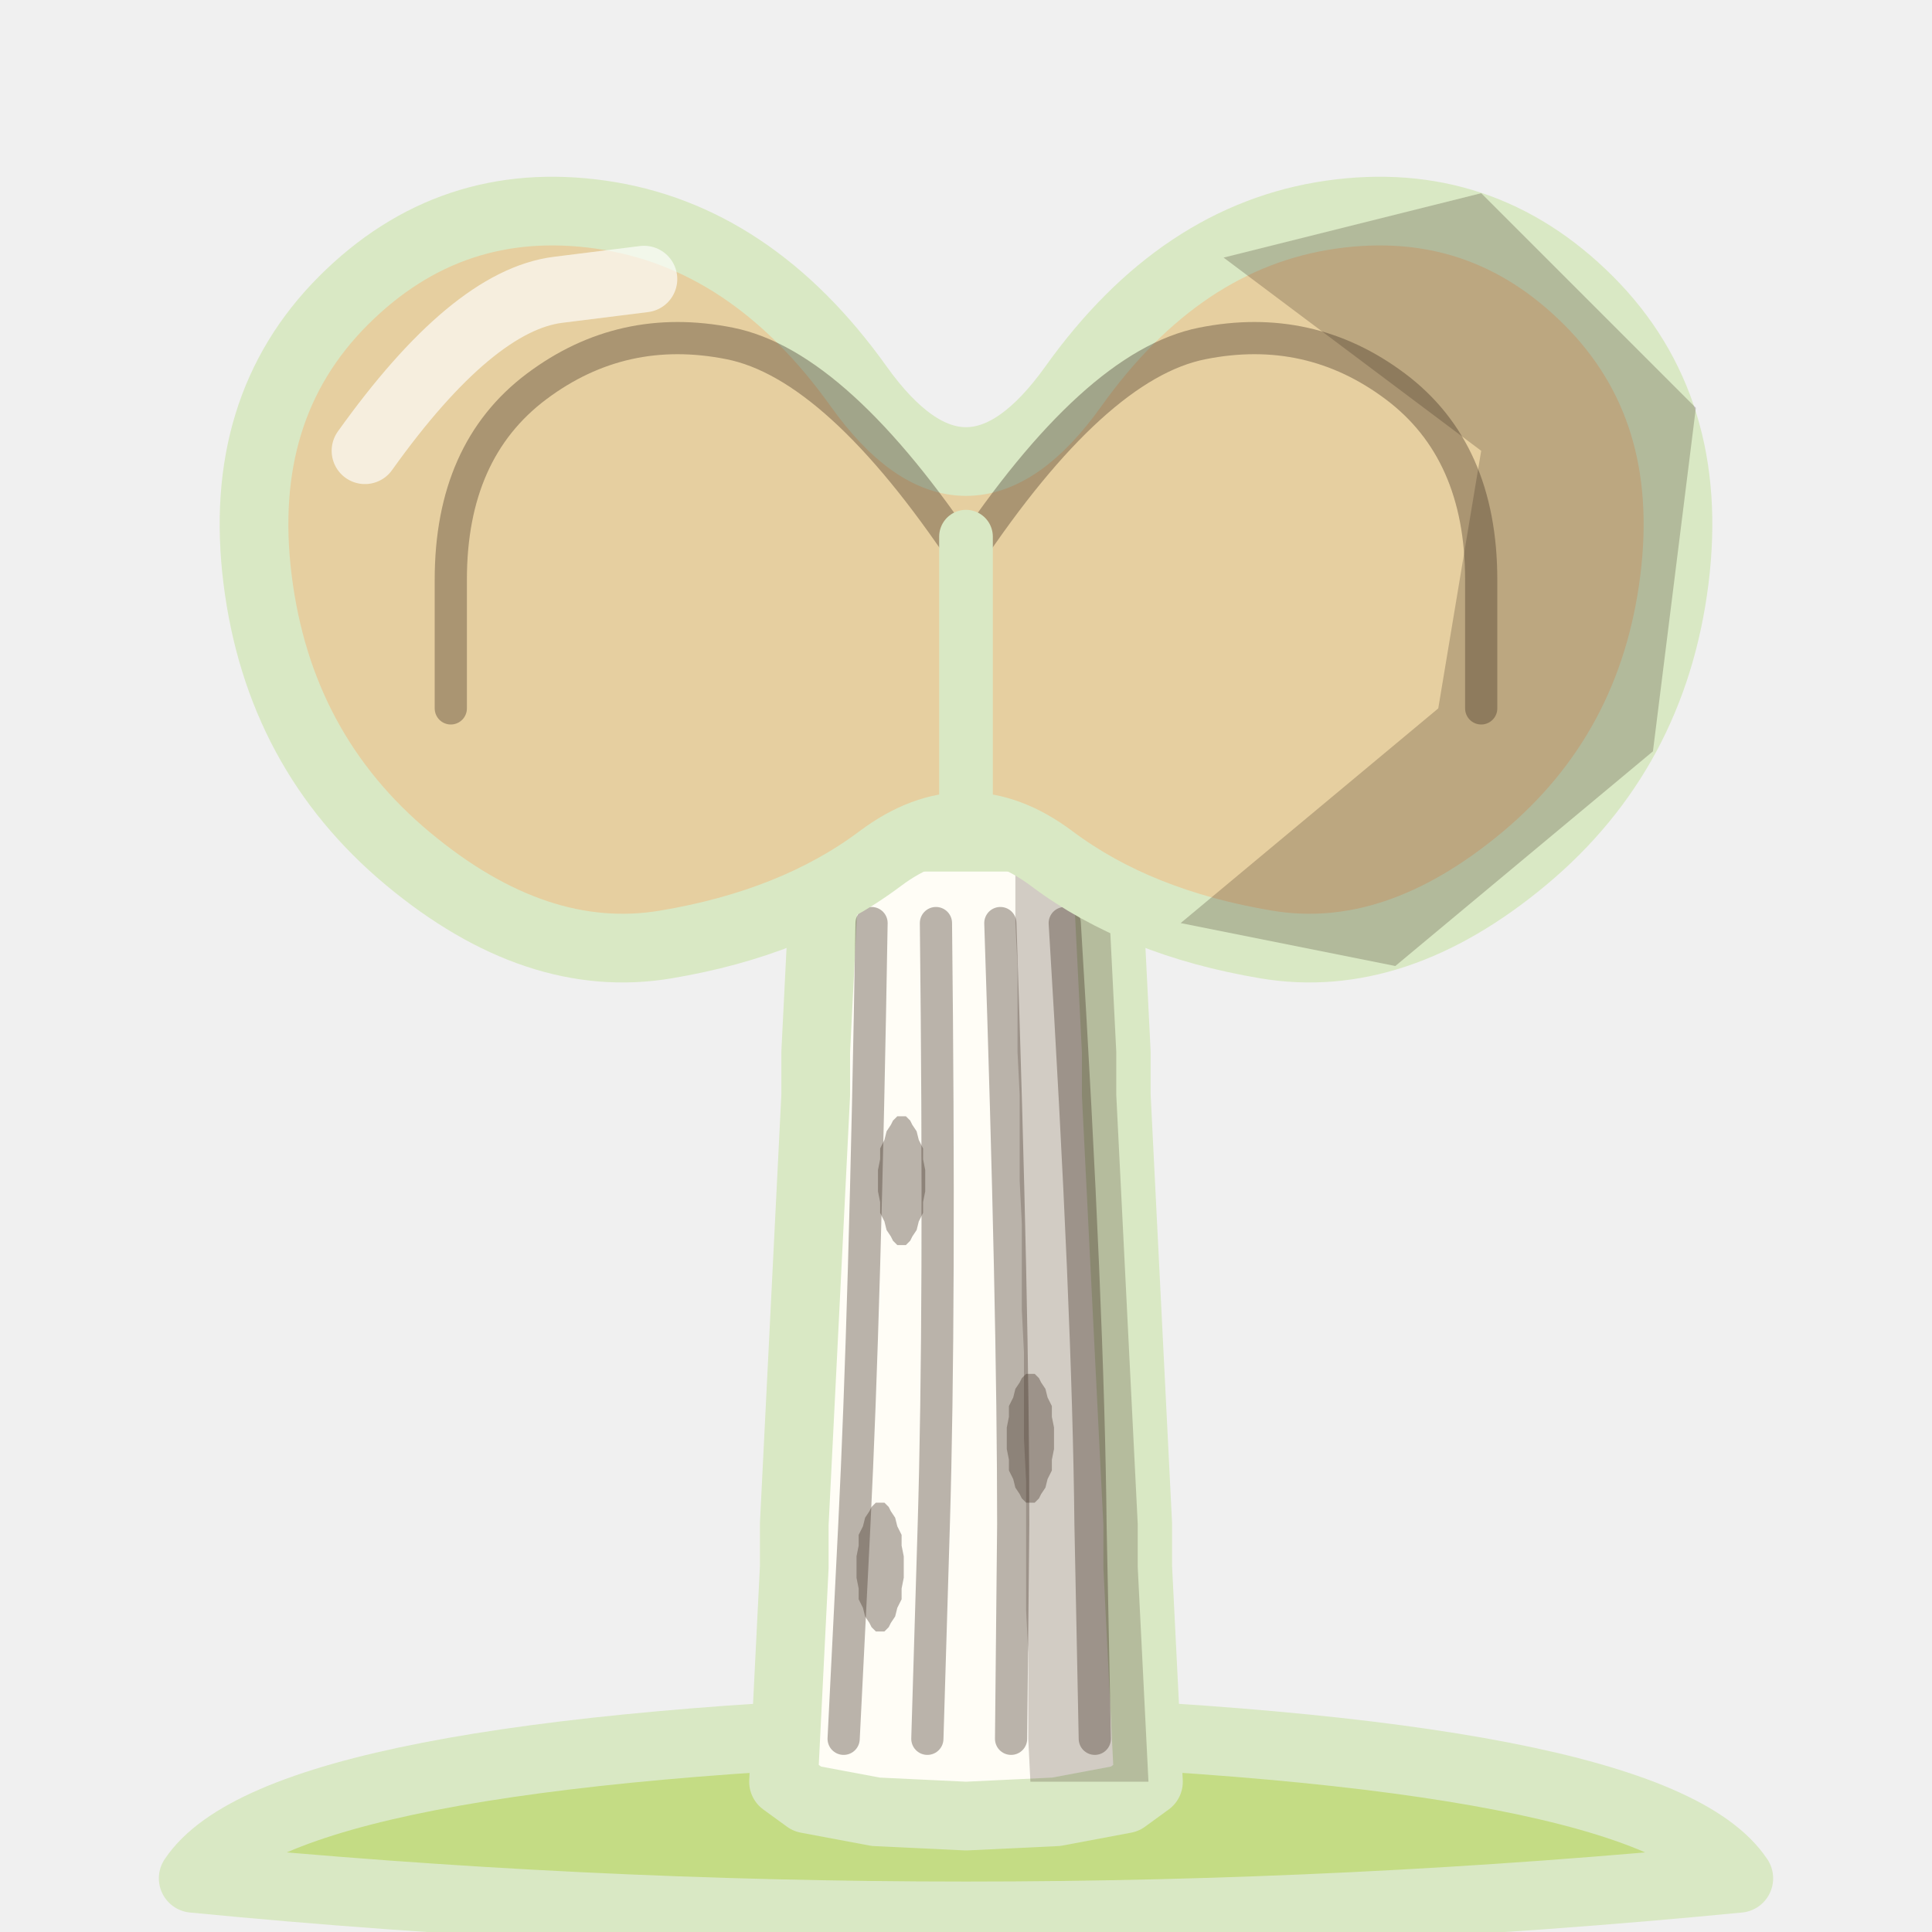
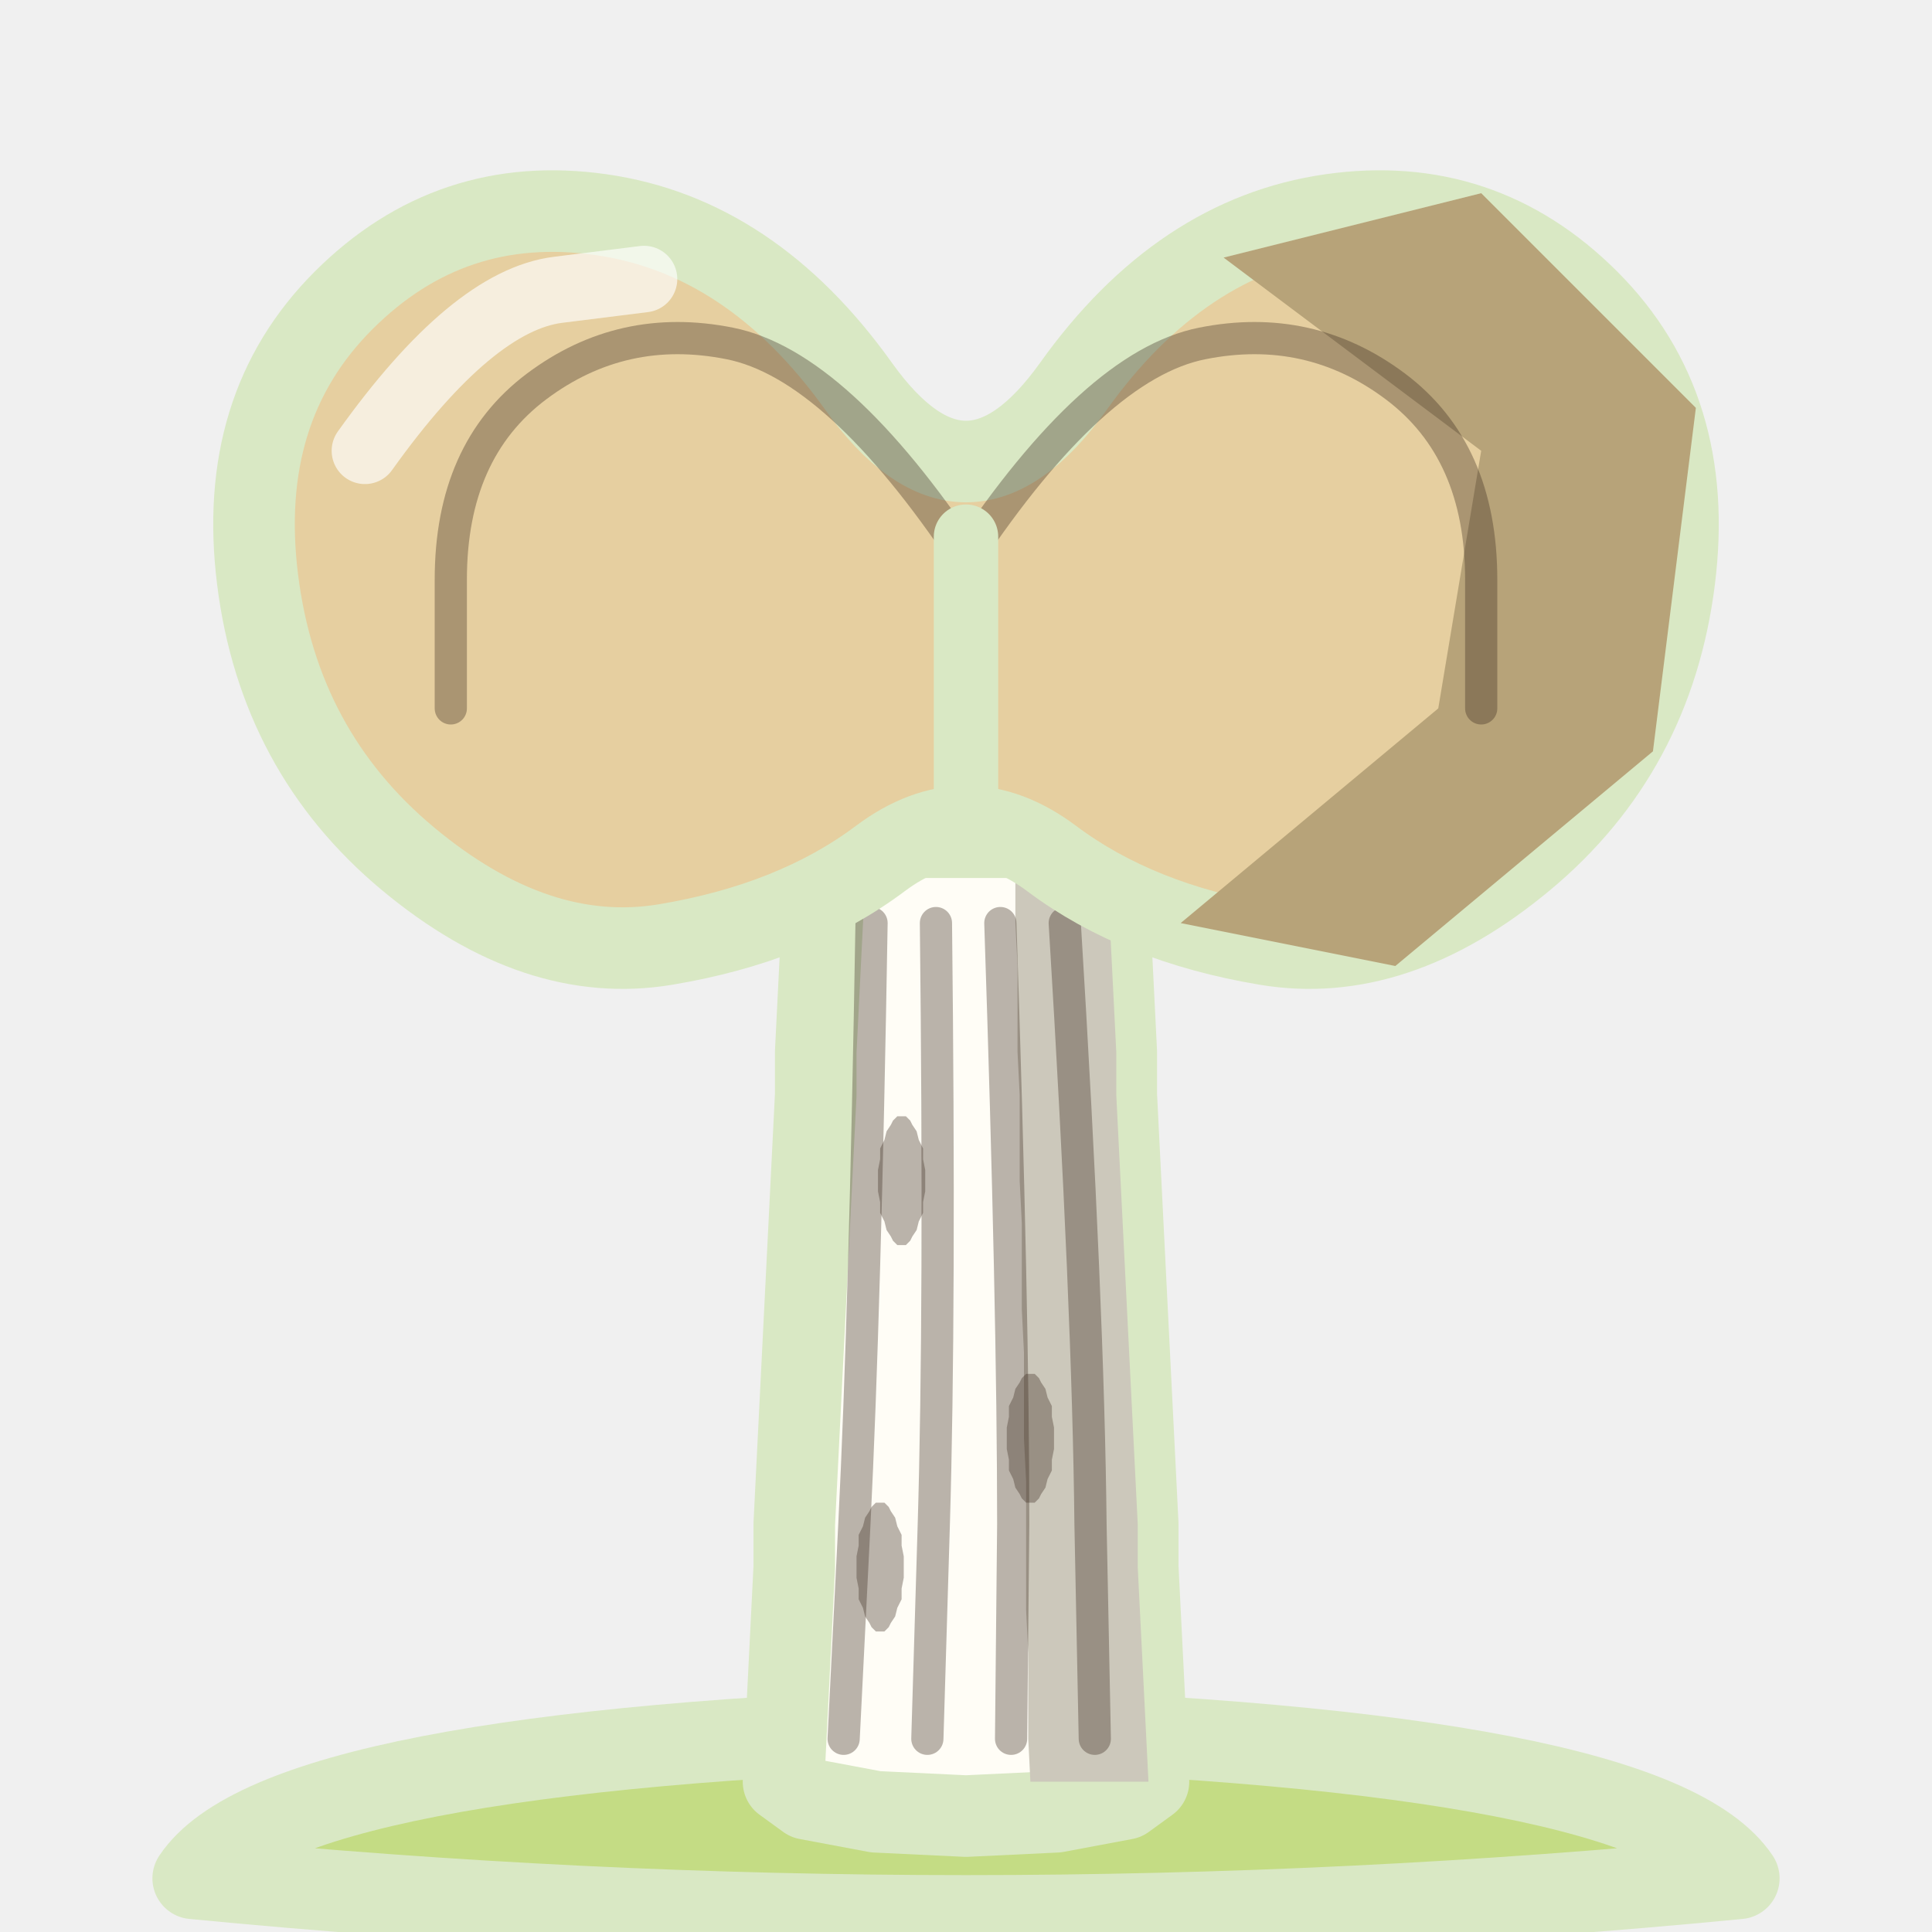
<svg xmlns="http://www.w3.org/2000/svg" width="100" height="100" viewBox="5 5 90 90">
  <g stroke-linecap="round" stroke-linejoin="round">
-     <path d="M14,92.5 Q18,86.5 50,85.5 Q82,86.5 86,92.5 Q50,96 14,92.5 Z" fill="#C4DC84" stroke="#D9E8C4" stroke-width="3.2" />
-     <path d="M43.5,44 L43.4,46 L43.3,48 L43.2,50 L43.1,52 L43,54 L43,56 L42.9,58 L42.8,60 L42.7,62 L42.6,64 L42.5,66 L42.4,68 L42.3,70 L42.2,72 L42.1,74 L42,76 L42,78 L41.9,80 L41.8,82 L41.7,84 L41.6,86 L41.5,88 L41.5,88 L42.6,88.8 L45.8,89.4 L50,89.6 L54.2,89.4 L57.4,88.8 L58.5,88 L58.5,88 L58.4,86 L58.3,84 L58.2,82 L58.1,80 L58,78 L58,76 L57.9,74 L57.8,72 L57.7,70 L57.6,68 L57.5,66 L57.4,64 L57.3,62 L57.2,60 L57.1,58 L57,56 L57,54 L56.9,52 L56.8,50 L56.7,48 L56.6,46 L56.5,44 Z" fill="#FFFDF6" stroke="#D9E8C4" stroke-width="3.2" />
-     <path d="M52.3,44 L52.3,46 L52.3,48 L52.4,50 L52.4,52 L52.4,54 L52.5,56 L52.5,58 L52.5,60 L52.6,62 L52.6,64 L52.6,66 L52.7,68 L52.7,70 L52.7,72 L52.8,74 L52.8,76 L52.8,78 L52.8,80 L52.9,82 L52.9,84 L52.9,86 L53,88 L58.5,88 L58.4,86 L58.3,84 L58.2,82 L58.1,80 L58,78 L58,76 L57.9,74 L57.8,72 L57.7,70 L57.6,68 L57.5,66 L57.4,64 L57.3,62 L57.2,60 L57.1,58 L57,56 L57,54 L56.9,52 L56.8,50 L56.7,48 L56.6,46 L56.5,44 Z" fill="#3A2A1E" fill-opacity="0.228" stroke="none" />
+     <path d="M14,92.5 Q18,86.5 50,85.5 Q82,86.5 86,92.5 Q50,96 14,92.5 Z" fill="#C4DC84" stroke="#D9E8C4" stroke-width="3.8" />
+     <path d="M43.5,44 L43.4,46 L43.3,48 L43.2,50 L43.1,52 L43,54 L43,56 L42.9,58 L42.8,60 L42.7,62 L42.6,64 L42.5,66 L42.4,68 L42.3,70 L42.2,72 L42.1,74 L42,76 L42,78 L41.9,80 L41.8,82 L41.7,84 L41.6,86 L41.5,88 L41.5,88 L42.6,88.8 L45.8,89.4 L50,89.6 L54.2,89.4 L57.4,88.8 L58.5,88 L58.5,88 L58.4,86 L58.3,84 L58.2,82 L58.1,80 L58,78 L58,76 L57.9,74 L57.8,72 L57.7,70 L57.6,68 L57.5,66 L57.4,64 L57.3,62 L57.2,60 L57.1,58 L57,56 L57,54 L56.9,52 L56.8,50 L56.7,48 L56.6,46 L56.5,44 Z" fill="#FFFDF6" stroke="#D9E8C4" stroke-width="3.8" />
+     <path d="M52.3,44 L52.3,46 L52.3,48 L52.4,50 L52.4,52 L52.4,54 L52.5,56 L52.5,58 L52.5,60 L52.6,62 L52.6,64 L52.6,66 L52.7,68 L52.7,70 L52.7,72 L52.8,74 L52.8,76 L52.8,78 L52.8,80 L52.9,82 L52.9,84 L52.9,86 L53,88 L58.5,88 L58.4,86 L58.3,84 L58.2,82 L58.1,80 L58,78 L58,76 L57.9,74 L57.8,72 L57.7,70 L57.6,68 L57.5,66 L57.4,64 L57.3,62 L57.2,60 L57.1,58 L57,56 L57,54 L56.9,52 L56.8,50 L56.7,48 L56.6,46 L56.5,44 Z" fill="#CCC8BB" stroke="none" />
    <path d="M45.6,48 Q45.3,66 44.8,76 L44.3,86" fill="none" stroke="#3A2A1E" stroke-width="1.5" stroke-opacity="0.35" />
    <path d="M48.6,48 Q48.8,66 48.5,76 L48.2,86" fill="none" stroke="#3A2A1E" stroke-width="1.5" stroke-opacity="0.35" />
    <path d="M51.6,48 Q52.2,66 52.2,76 L52.1,86" fill="none" stroke="#3A2A1E" stroke-width="1.5" stroke-opacity="0.35" />
    <path d="M54.6,48 Q55.7,66 55.8,76 L56,86" fill="none" stroke="#3A2A1E" stroke-width="1.5" stroke-opacity="0.35" />
    <path d="M48.1,60 L48.1,60.5 L48,61 L48,61.5 L47.8,61.9 L47.7,62.3 L47.5,62.6 L47.4,62.8 L47.2,63 L47,63 L46.8,63 L46.6,62.8 L46.5,62.6 L46.3,62.3 L46.2,61.9 L46,61.5 L46,61 L45.9,60.5 L45.9,60 L45.9,59.5 L46,59 L46,58.5 L46.2,58.1 L46.3,57.7 L46.5,57.4 L46.6,57.2 L46.8,57 L47,57 L47.2,57 L47.4,57.2 L47.5,57.4 L47.7,57.7 L47.8,58.1 L48,58.5 L48,59 L48.1,59.5 L48.1,60 Z" fill="#3A2A1E" fill-opacity="0.35" stroke="none" />
    <path d="M54.1,72 L54.1,72.5 L54,73 L54,73.5 L53.8,73.9 L53.7,74.3 L53.5,74.6 L53.4,74.8 L53.2,75 L53,75 L52.8,75 L52.6,74.8 L52.5,74.6 L52.3,74.3 L52.2,73.9 L52,73.5 L52,73 L51.9,72.5 L51.9,72 L51.9,71.5 L52,71 L52,70.5 L52.2,70.1 L52.3,69.7 L52.5,69.4 L52.6,69.2 L52.8,69 L53,69 L53.2,69 L53.4,69.2 L53.5,69.4 L53.7,69.7 L53.8,70.1 L54,70.5 L54,71 L54.1,71.5 L54.1,72 Z" fill="#3A2A1E" fill-opacity="0.35" stroke="none" />
    <path d="M47.1,78 L47.1,78.5 L47,79 L47,79.5 L46.8,79.9 L46.7,80.3 L46.5,80.6 L46.4,80.8 L46.2,81 L46,81 L45.8,81 L45.6,80.8 L45.5,80.6 L45.3,80.3 L45.2,79.9 L45,79.5 L45,79 L44.9,78.5 L44.9,78 L44.9,77.5 L45,77 L45,76.5 L45.2,76.1 L45.3,75.7 L45.5,75.4 L45.6,75.2 L45.8,75 L46,75 L46.2,75 L46.4,75.2 L46.5,75.4 L46.7,75.7 L46.8,76.1 L47,76.5 L47,77 L47.1,77.5 L47.1,78 Z" fill="#3A2A1E" fill-opacity="0.35" stroke="none" />
-     <path d="M45,23 Q40,16 33,15 Q26,14 21,19 Q16,24 17,32 Q18,40 24,45 Q30,50 36,49 Q42,48 46,45 Q50,42 54,45 Q58,48 64,49 Q70,50 76,45 Q82,40 83,32 Q84,24 79,19 Q74,14 67,15 Q60,16 55,23 Q50,30 45,23 Z" fill="#E6CFA0" stroke="#D9E8C4" stroke-width="3.2" />
-     <path d="M62,17 L74,14 L84,24 L82,40 L70,50 L60,48 L72,38 L74,26 Z" fill="#3A2A1E" fill-opacity="0.245" stroke="none" />
+     <path d="M45,23 Q40,16 33,15 Q26,14 21,19 Q16,24 17,32 Q18,40 24,45 Q30,50 36,49 Q42,48 46,45 Q50,42 54,45 Q58,48 64,49 Q70,50 76,45 Q82,40 83,32 Q84,24 79,19 Q74,14 67,15 Q60,16 55,23 Q50,30 45,23 Z" fill="#E6CFA0" stroke="#D9E8C4" stroke-width="3.8" />
+     <path d="M62,17 L74,14 L84,24 L82,40 L70,50 L60,48 L72,38 L74,26 Z" fill="#B7A379" stroke="none" />
    <path d="M50,31 Q44,22 39,21 Q34,20 30,23 Q26,26 26,32 L26,38" fill="none" stroke="#3A2A1E" stroke-width="1.5" stroke-opacity="0.35" />
    <path d="M50,31 Q56,22 61,21 Q66,20 70,23 Q74,26 74,32 L74,38" fill="none" stroke="#3A2A1E" stroke-width="1.5" stroke-opacity="0.35" />
-     <path d="M50,30 L50,42" fill="none" stroke="#D9E8C4" stroke-width="2.5" />
+     <path d="M50,30 L50,42" fill="none" stroke="#D9E8C4" stroke-width="3" />
    <path d="M22,26 Q27,19 31,18.5 L35,18" fill="none" stroke="#FFFFFF" stroke-width="3.1" stroke-opacity="0.65" />
  </g>
</svg>
